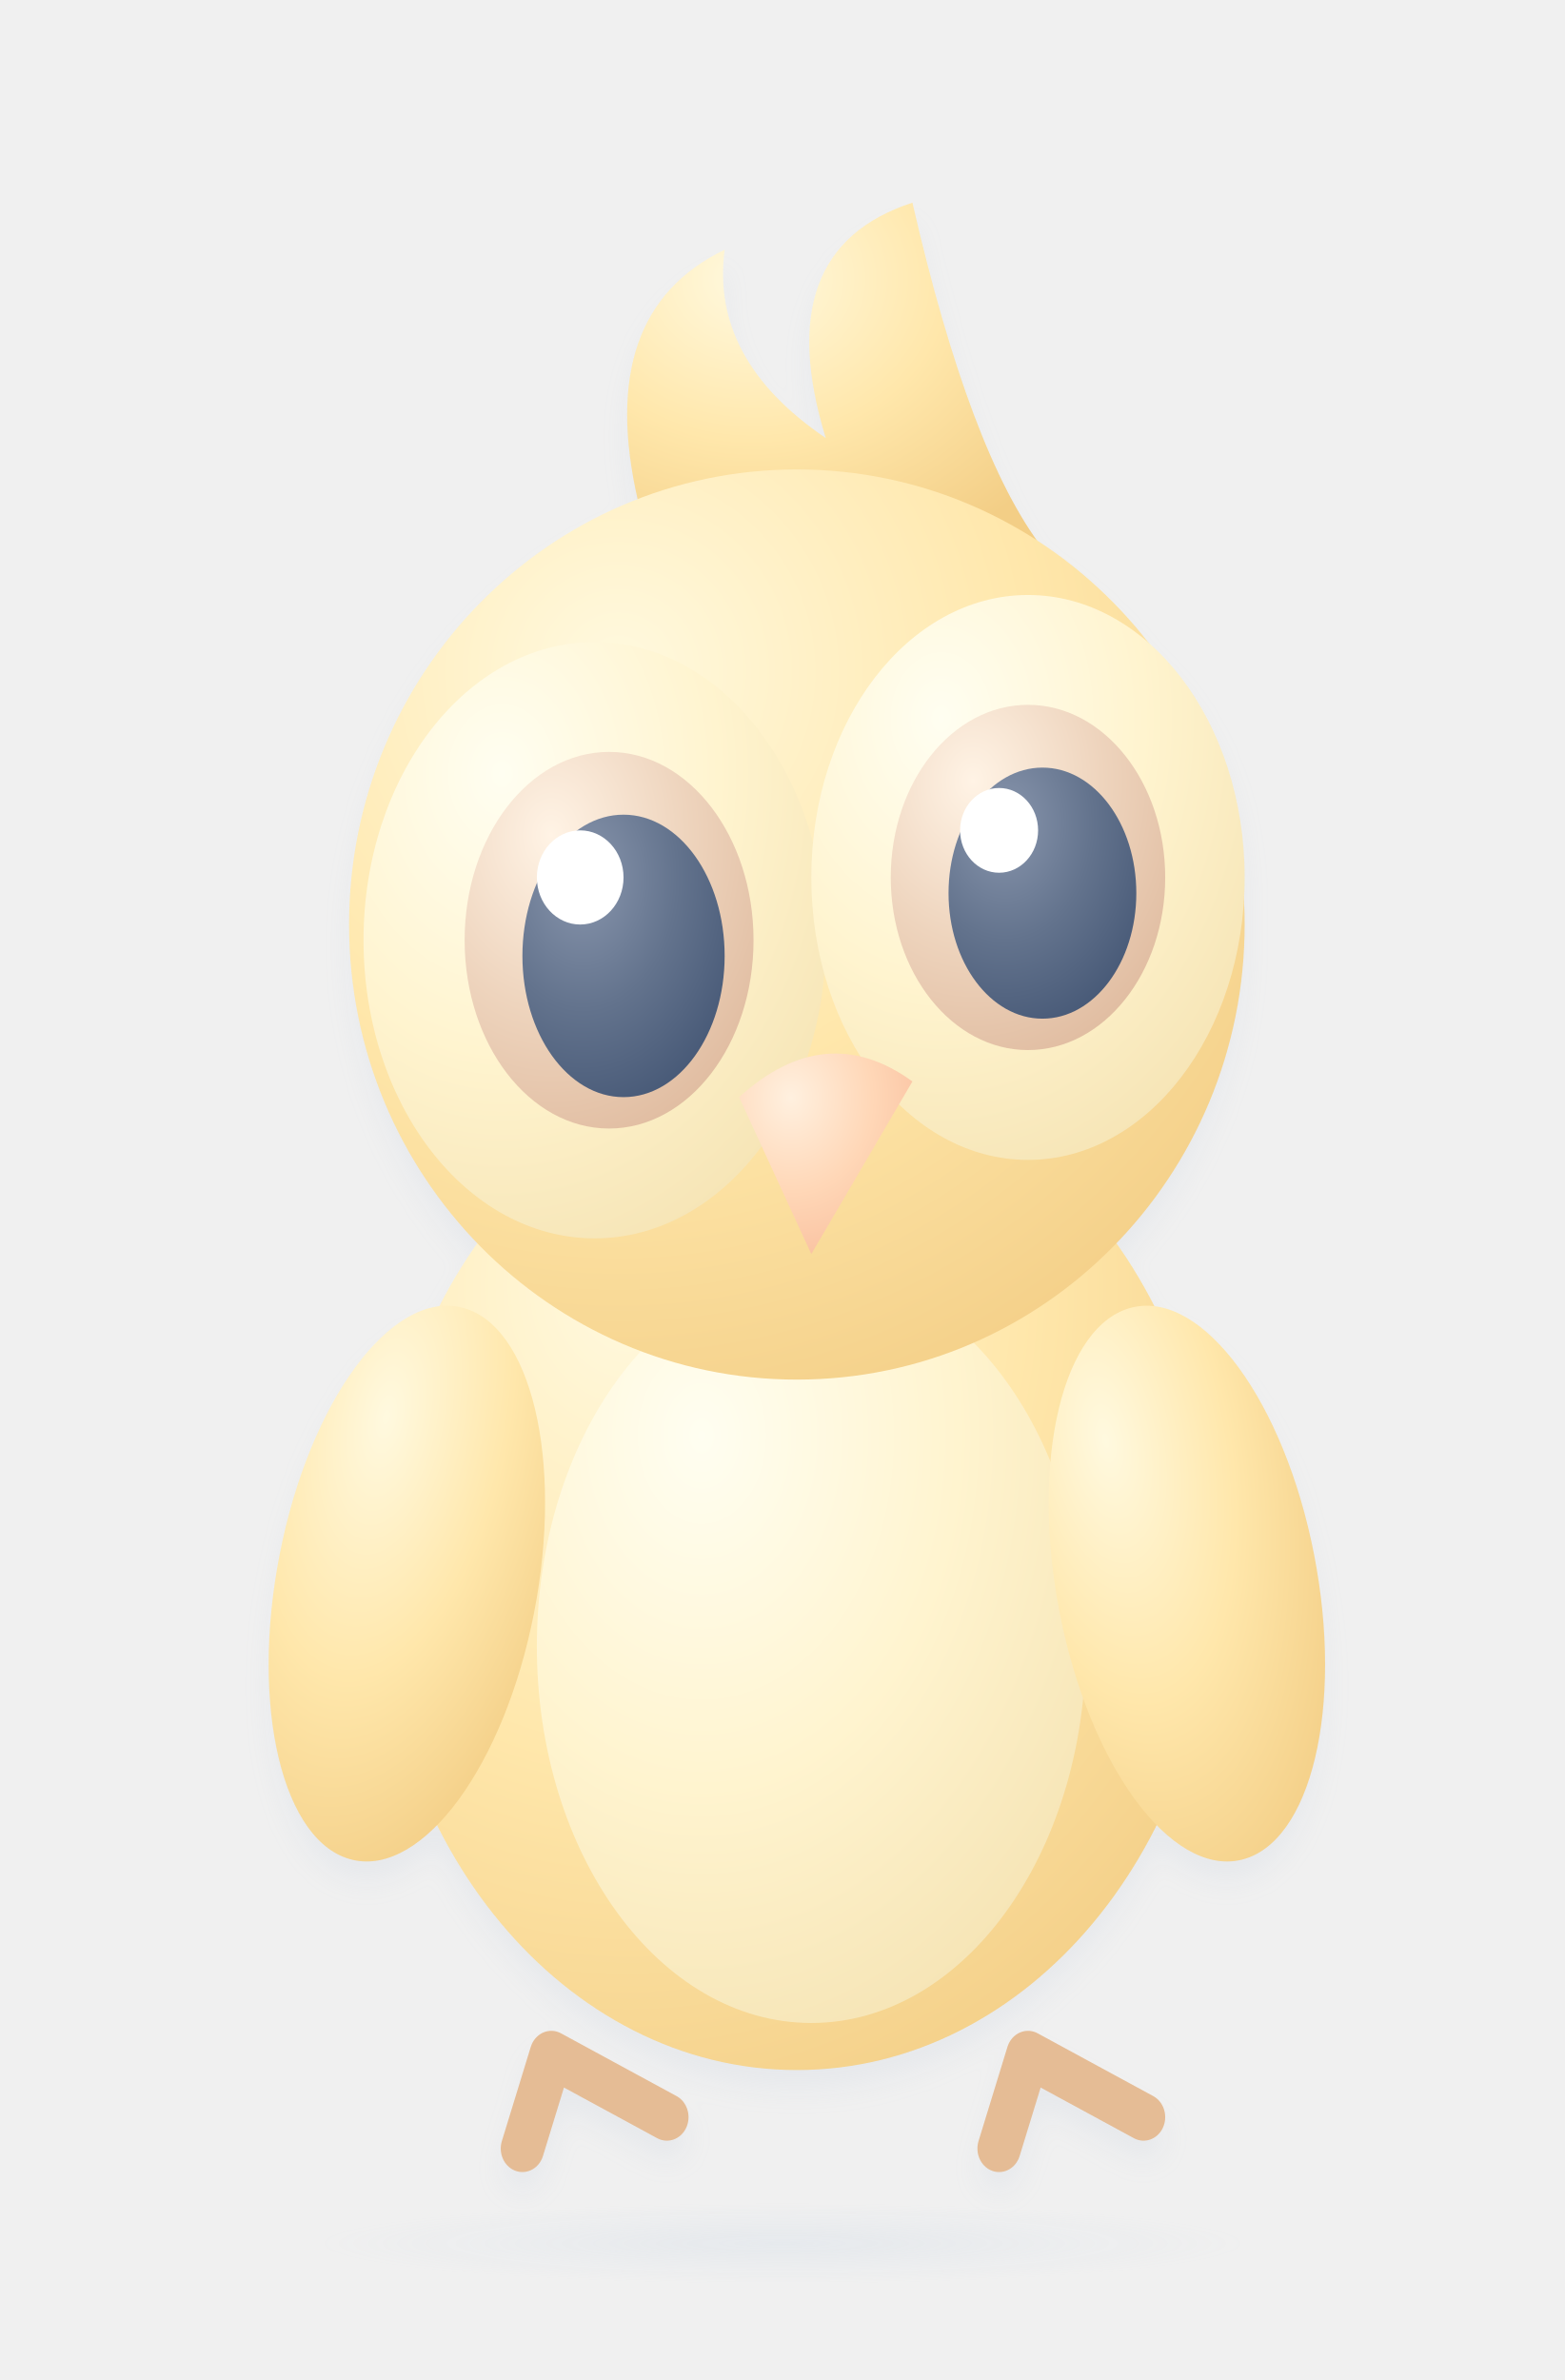
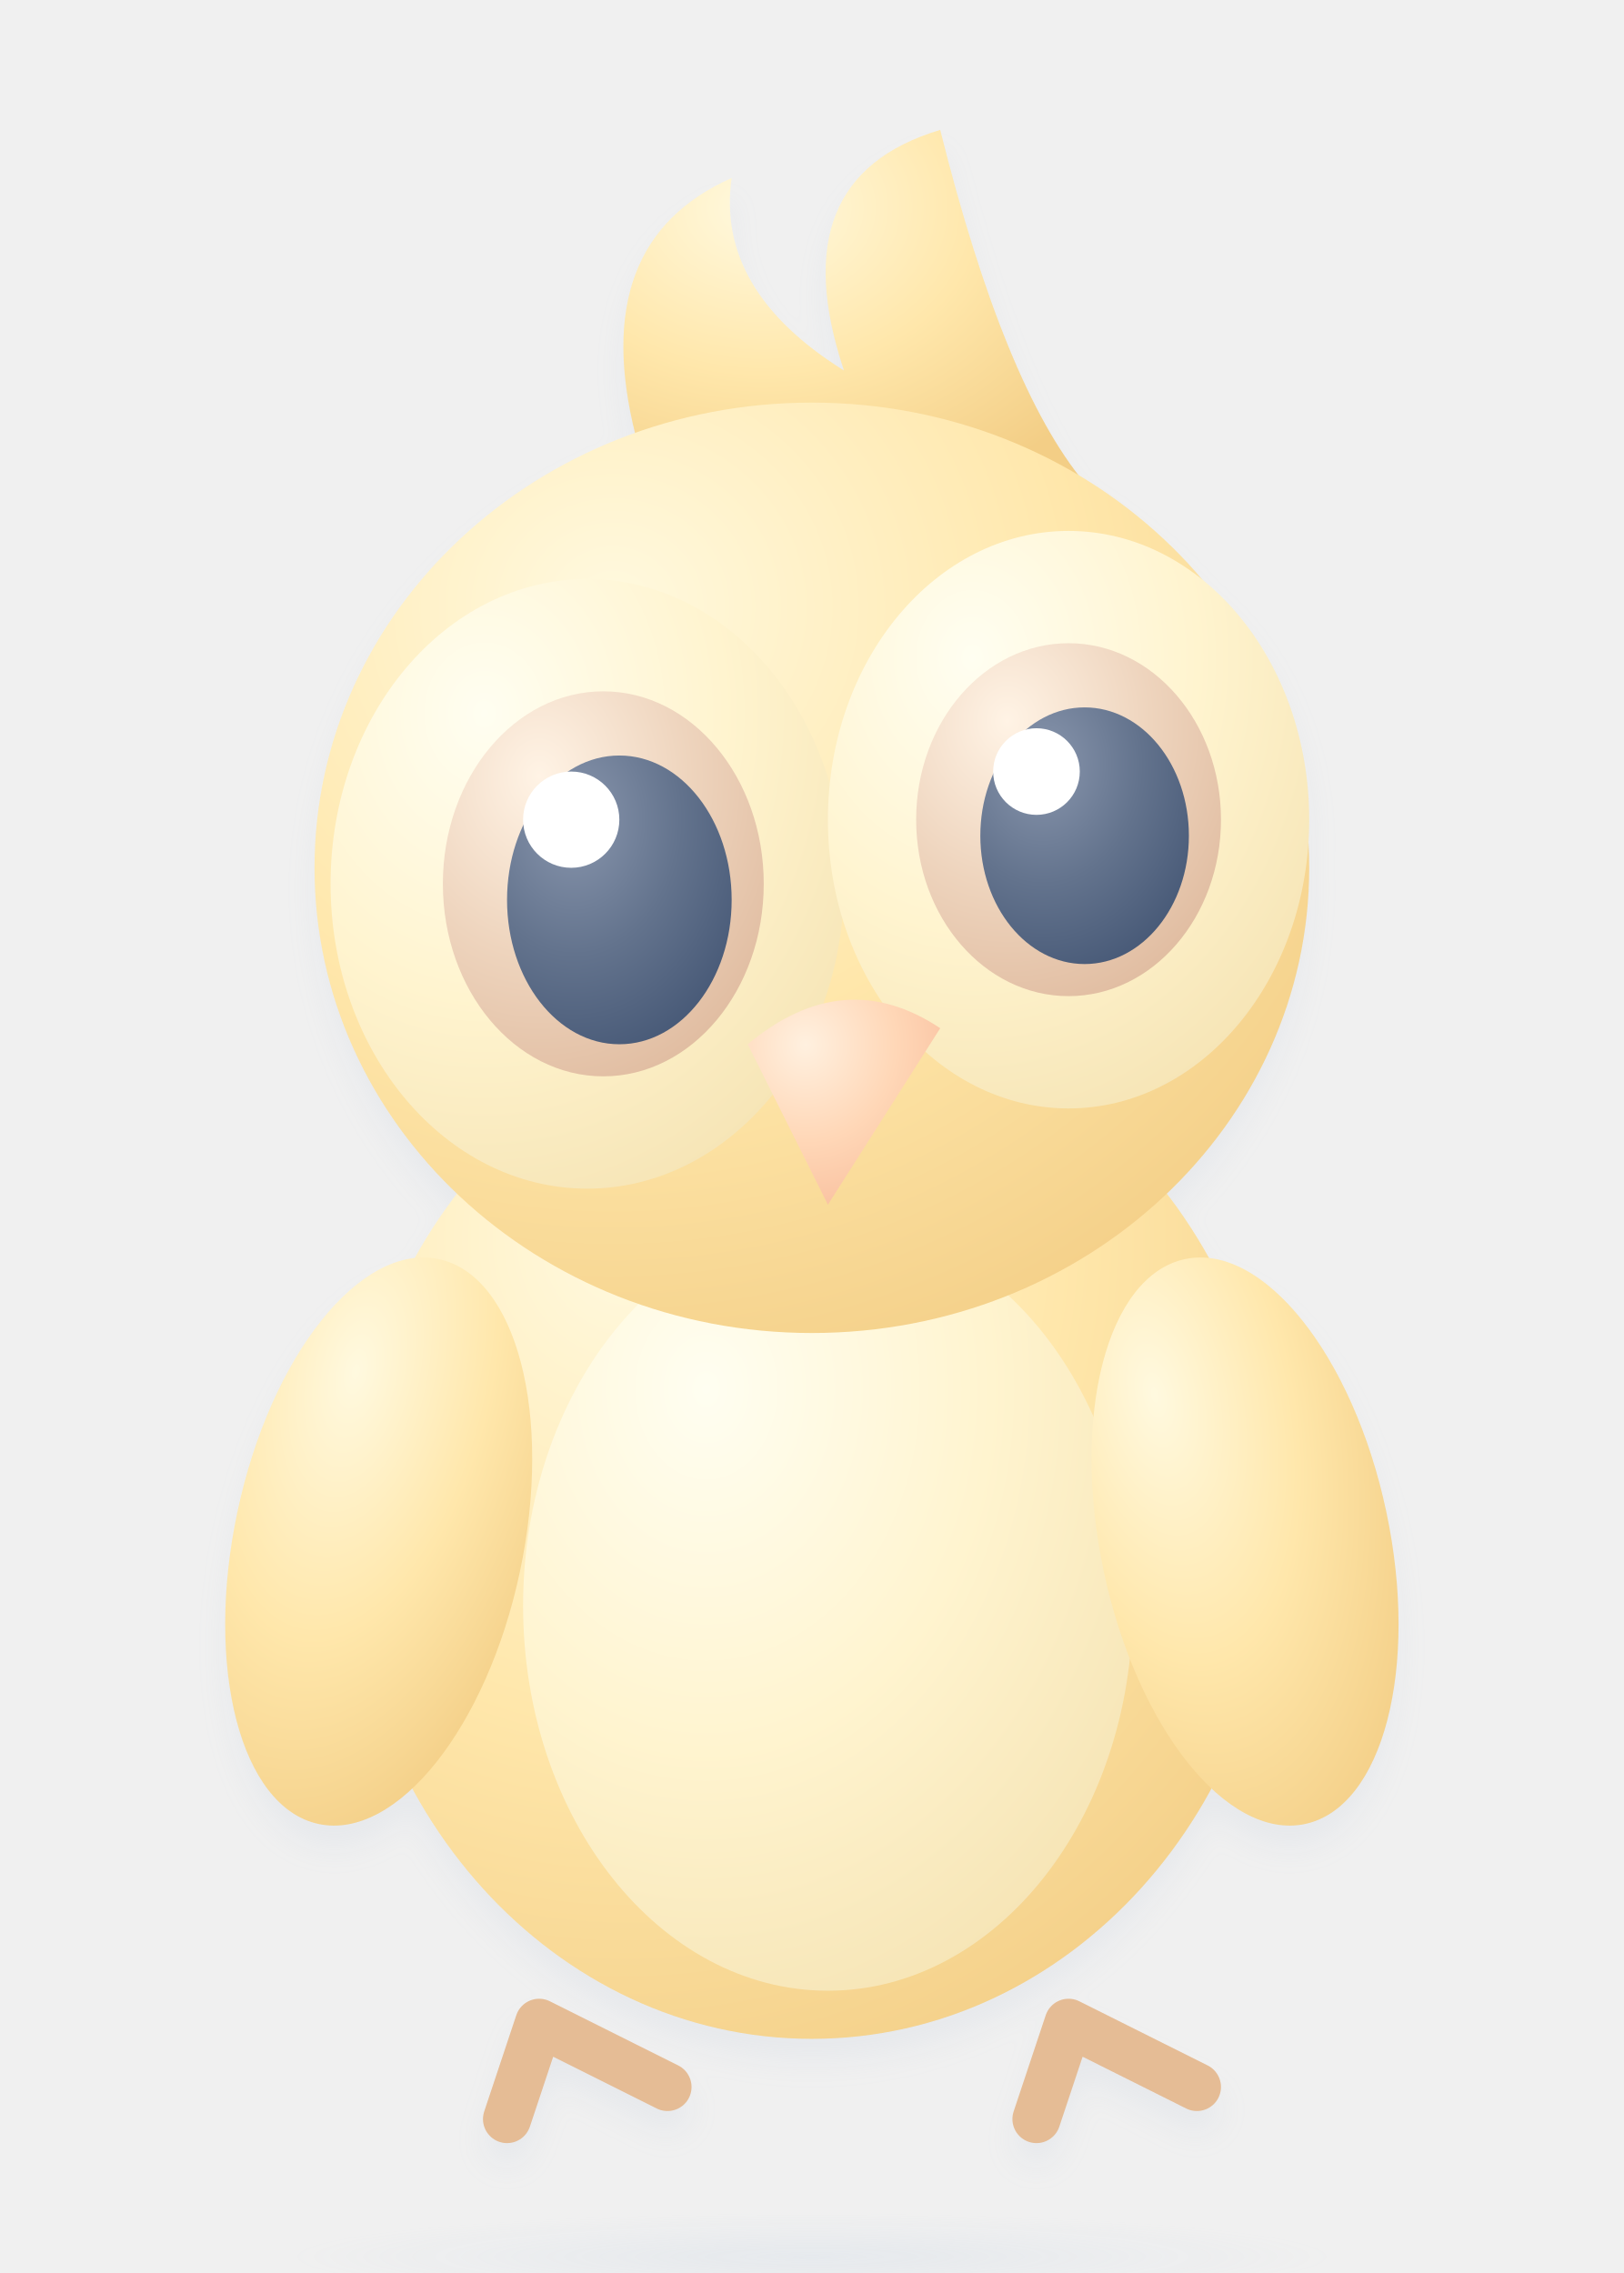
- <svg xmlns="http://www.w3.org/2000/svg" viewBox="-4 -3 104 156" width="96" height="146" preserveAspectRatio="xMidYMid meet">
+ <svg xmlns="http://www.w3.org/2000/svg" viewBox="0 0 100 140" width="100" height="140" preserveAspectRatio="xMidYMid meet">
  <defs>
    <radialGradient id="gold" cx="30%" cy="22%" r="90%">
      <stop stop-color="#fff9df" />
      <stop offset=".52" stop-color="#ffe7ab" />
      <stop offset="1" stop-color="#f3ce86" />
    </radialGradient>
    <radialGradient id="cream" cx="30%" cy="22%" r="90%">
      <stop stop-color="#fffef1" />
      <stop offset=".52" stop-color="#fff4cf" />
      <stop offset="1" stop-color="#f5e3b3" />
    </radialGradient>
    <radialGradient id="brown" cx="30%" cy="22%" r="90%">
      <stop stop-color="#fff3e5" />
      <stop offset=".52" stop-color="#eed4bd" />
      <stop offset="1" stop-color="#dfba9e" />
    </radialGradient>
    <radialGradient id="dark" cx="30%" cy="22%" r="90%">
      <stop stop-color="#8996ad" />
      <stop offset=".52" stop-color="#63738d" />
      <stop offset="1" stop-color="#455775" />
    </radialGradient>
    <radialGradient id="orange" cx="30%" cy="22%" r="90%">
      <stop stop-color="#fff0df" />
      <stop offset=".52" stop-color="#ffd7b7" />
      <stop offset="1" stop-color="#f8bd9c" />
    </radialGradient>
    <radialGradient id="floor-shadow">
      <stop stop-color="#9db9d8" stop-opacity=".12" />
      <stop offset=".6" stop-color="#9db9d8" stop-opacity=".05" />
      <stop offset="1" stop-color="#9db9d8" stop-opacity="0" />
    </radialGradient>
-     <filter id="object-shadow" filterUnits="userSpaceOnUse" x="-10" y="-10" width="116" height="170" color-interpolation-filters="sRGB">
+     <filter id="object-shadow" filterUnits="userSpaceOnUse" x="-10" y="-10" width="120" height="164" color-interpolation-filters="sRGB">
      <feGaussianBlur in="SourceAlpha" stdDeviation=".85" result="soft-shadow" />
      <feOffset in="soft-shadow" dy="1.4" result="offset-shadow" />
      <feFlood flood-color="#96acce" flood-opacity=".10" />
      <feComposite in2="offset-shadow" operator="in" />
      <feMerge>
        <feMergeNode />
        <feMergeNode in="SourceGraphic" />
      </feMerge>
    </filter>
  </defs>
-   <ellipse cx="48.0" cy="145" rx="30.72" ry="2.7" fill="url(#floor-shadow)" />
+   <ellipse cx="50.0" cy="139" rx="32.0" ry="2.7" fill="url(#floor-shadow)" />
  <g filter="url(#object-shadow)">
-     <g transform="scale(0.96 1.042857)">
+     <g id="item-model" transform="translate(-0.390438 -0.89243) scale(0.988048)">
      <ellipse cx="51" cy="96" rx="29" ry="32" fill="url(#gold)" />
      <ellipse cx="52" cy="101" rx="19" ry="24" fill="url(#cream)" />
      <ellipse cx="24" cy="97" rx="9" ry="18" fill="url(#gold)" transform="rotate(12 24 97)" />
      <ellipse cx="78" cy="97" rx="9" ry="18" fill="url(#gold)" transform="rotate(-12 78 97)" />
      <path d="M40 28 Q37 16 46 12 Q45 19 53 24 Q49 12 59 9 Q63 25 68 31Z" fill="url(#gold)" />
      <ellipse cx="51" cy="55" rx="31" ry="29" fill="url(#gold)" />
      <ellipse cx="37" cy="56" rx="16" ry="19" fill="url(#cream)" />
      <ellipse cx="67" cy="52" rx="15" ry="18" fill="url(#cream)" />
      <ellipse cx="38" cy="56" rx="10" ry="12" fill="url(#brown)" />
      <ellipse cx="67" cy="52" rx="9.5" ry="11" fill="url(#brown)" />
      <ellipse cx="39" cy="57" rx="7" ry="9" fill="url(#dark)" />
      <ellipse cx="68" cy="53" rx="6.5" ry="8" fill="url(#dark)" />
      <circle cx="36" cy="52" r="3" fill="#fff" />
      <circle cx="65" cy="49" r="2.7" fill="#fff" />
      <path d="M47 66 Q53 61 59 65 L52 76Z" fill="url(#orange)" />
      <path d="M34 127 L32 133 M34 127 L42 131 M67 127 L65 133 M67 127 L75 131" fill="none" stroke="#e5bc95" stroke-width="3" stroke-linecap="round" stroke-linejoin="round" />
    </g>
  </g>
</svg>
